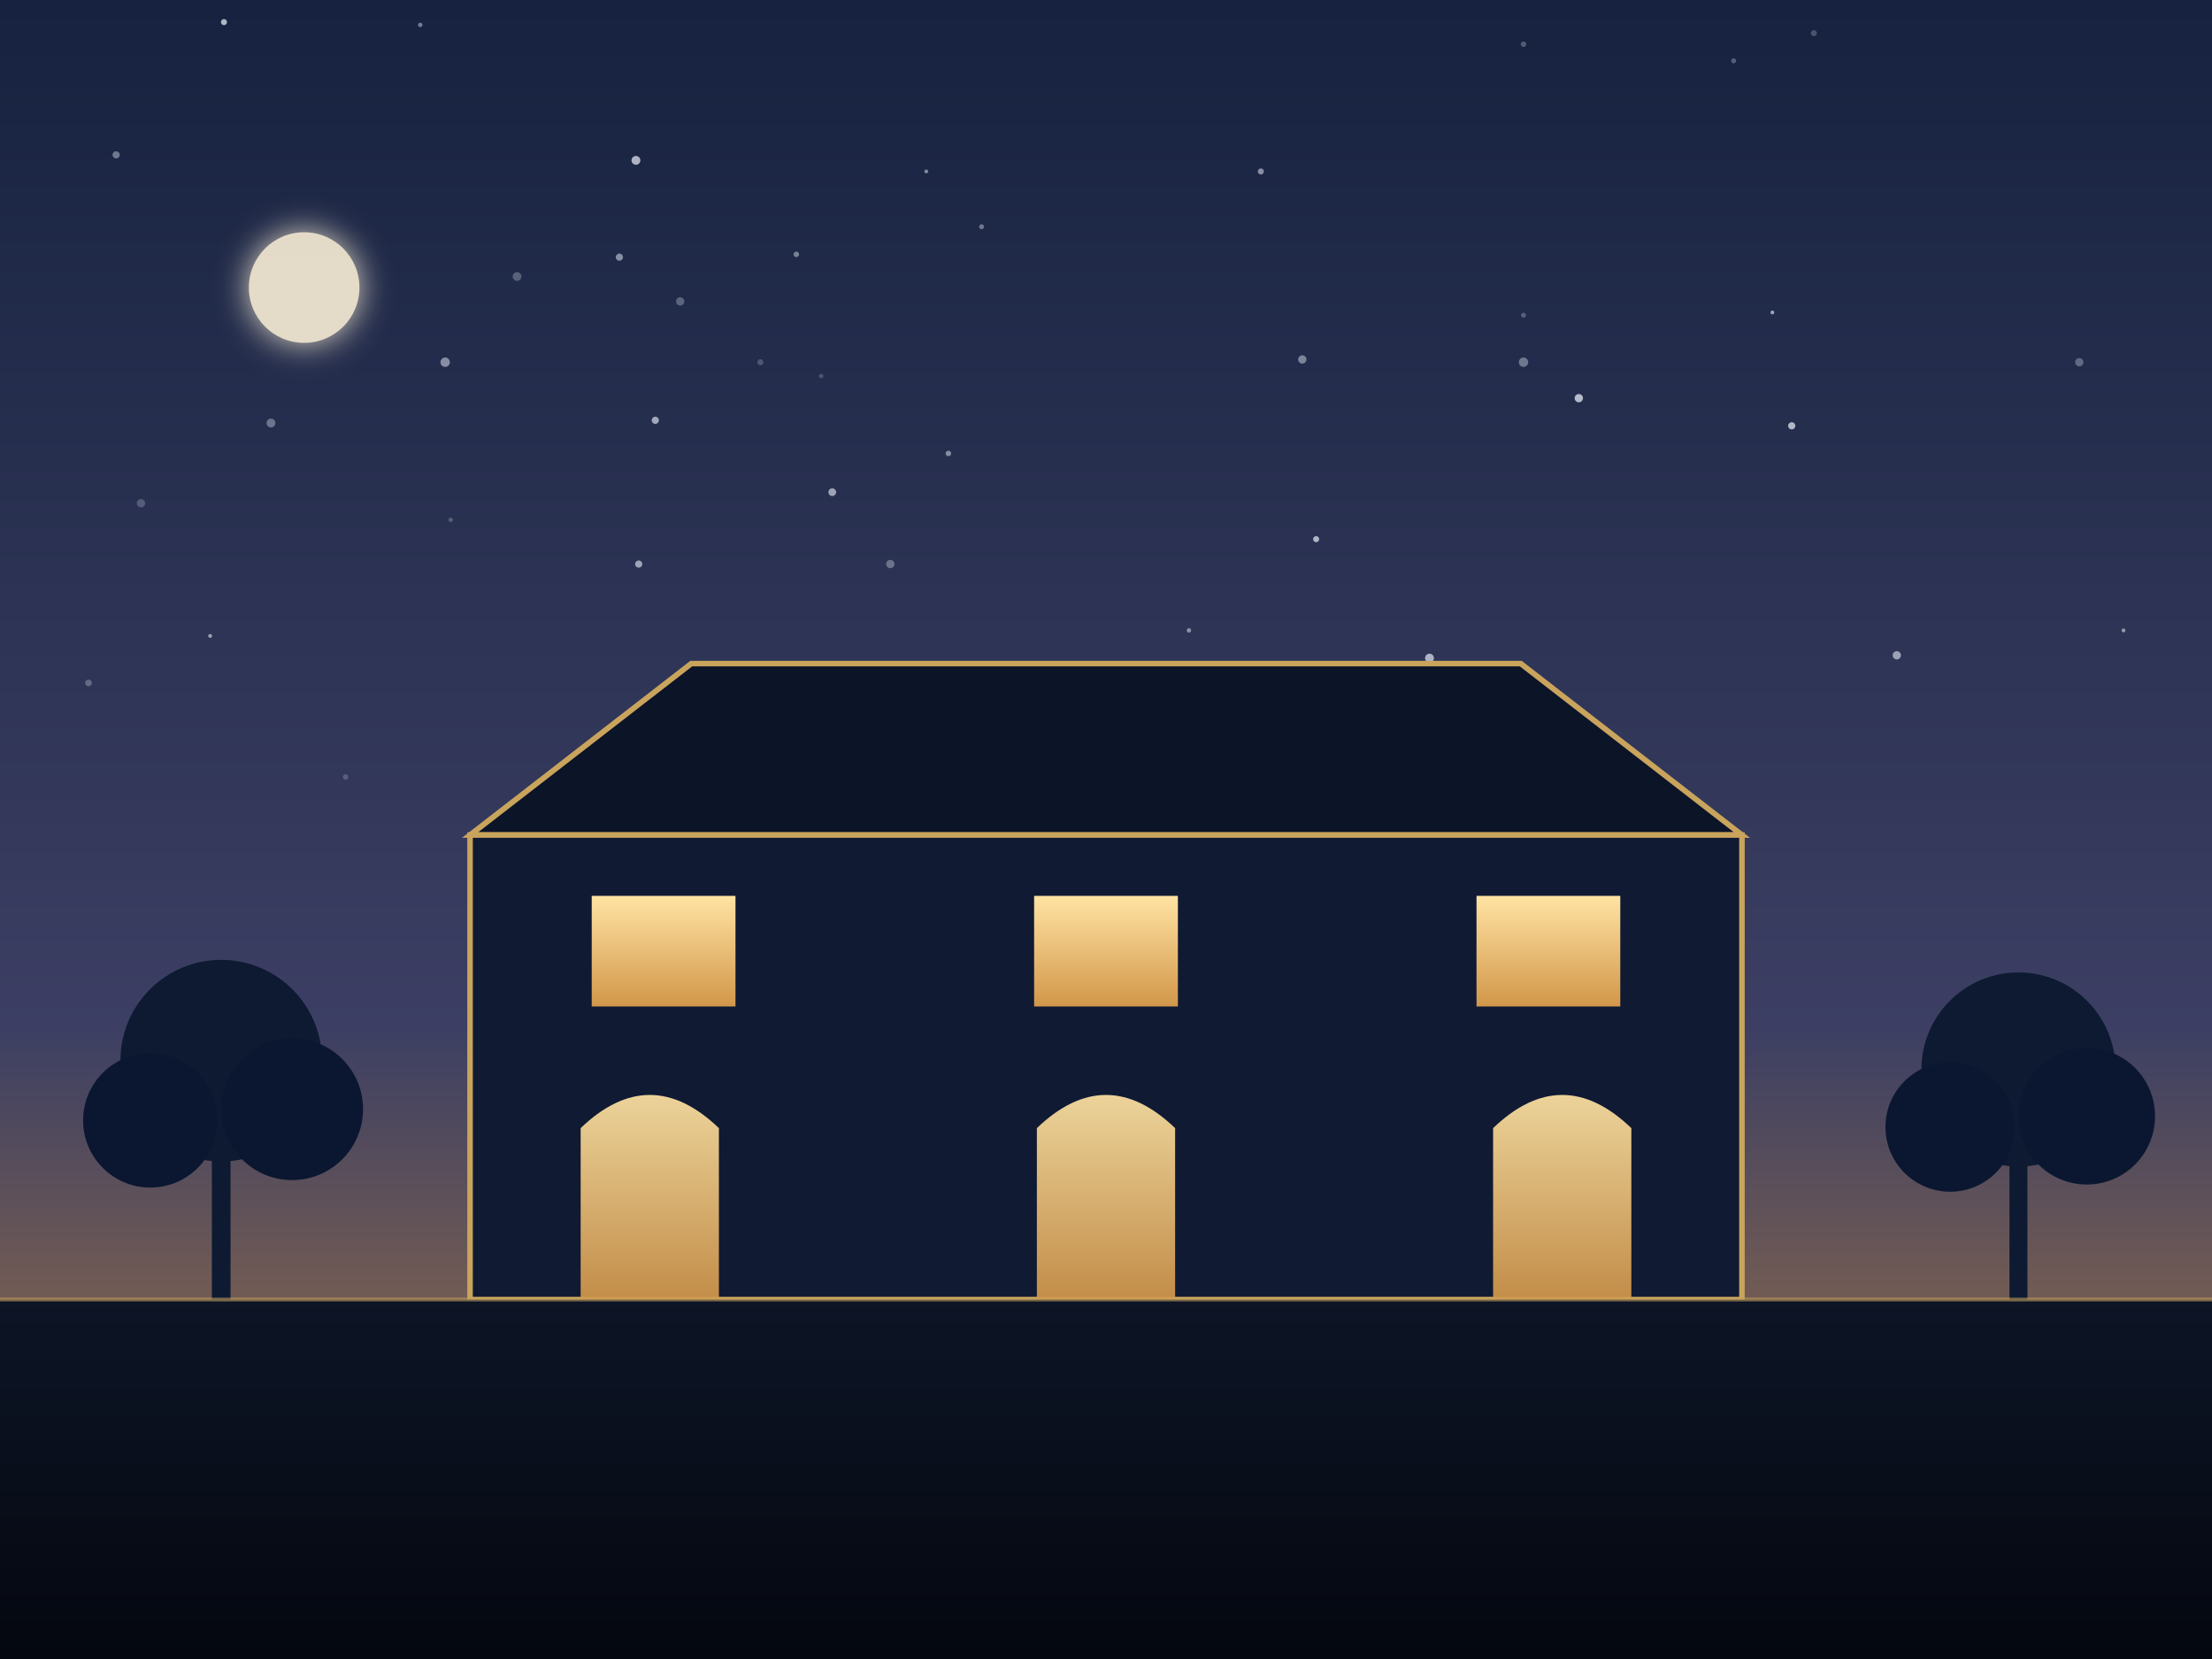
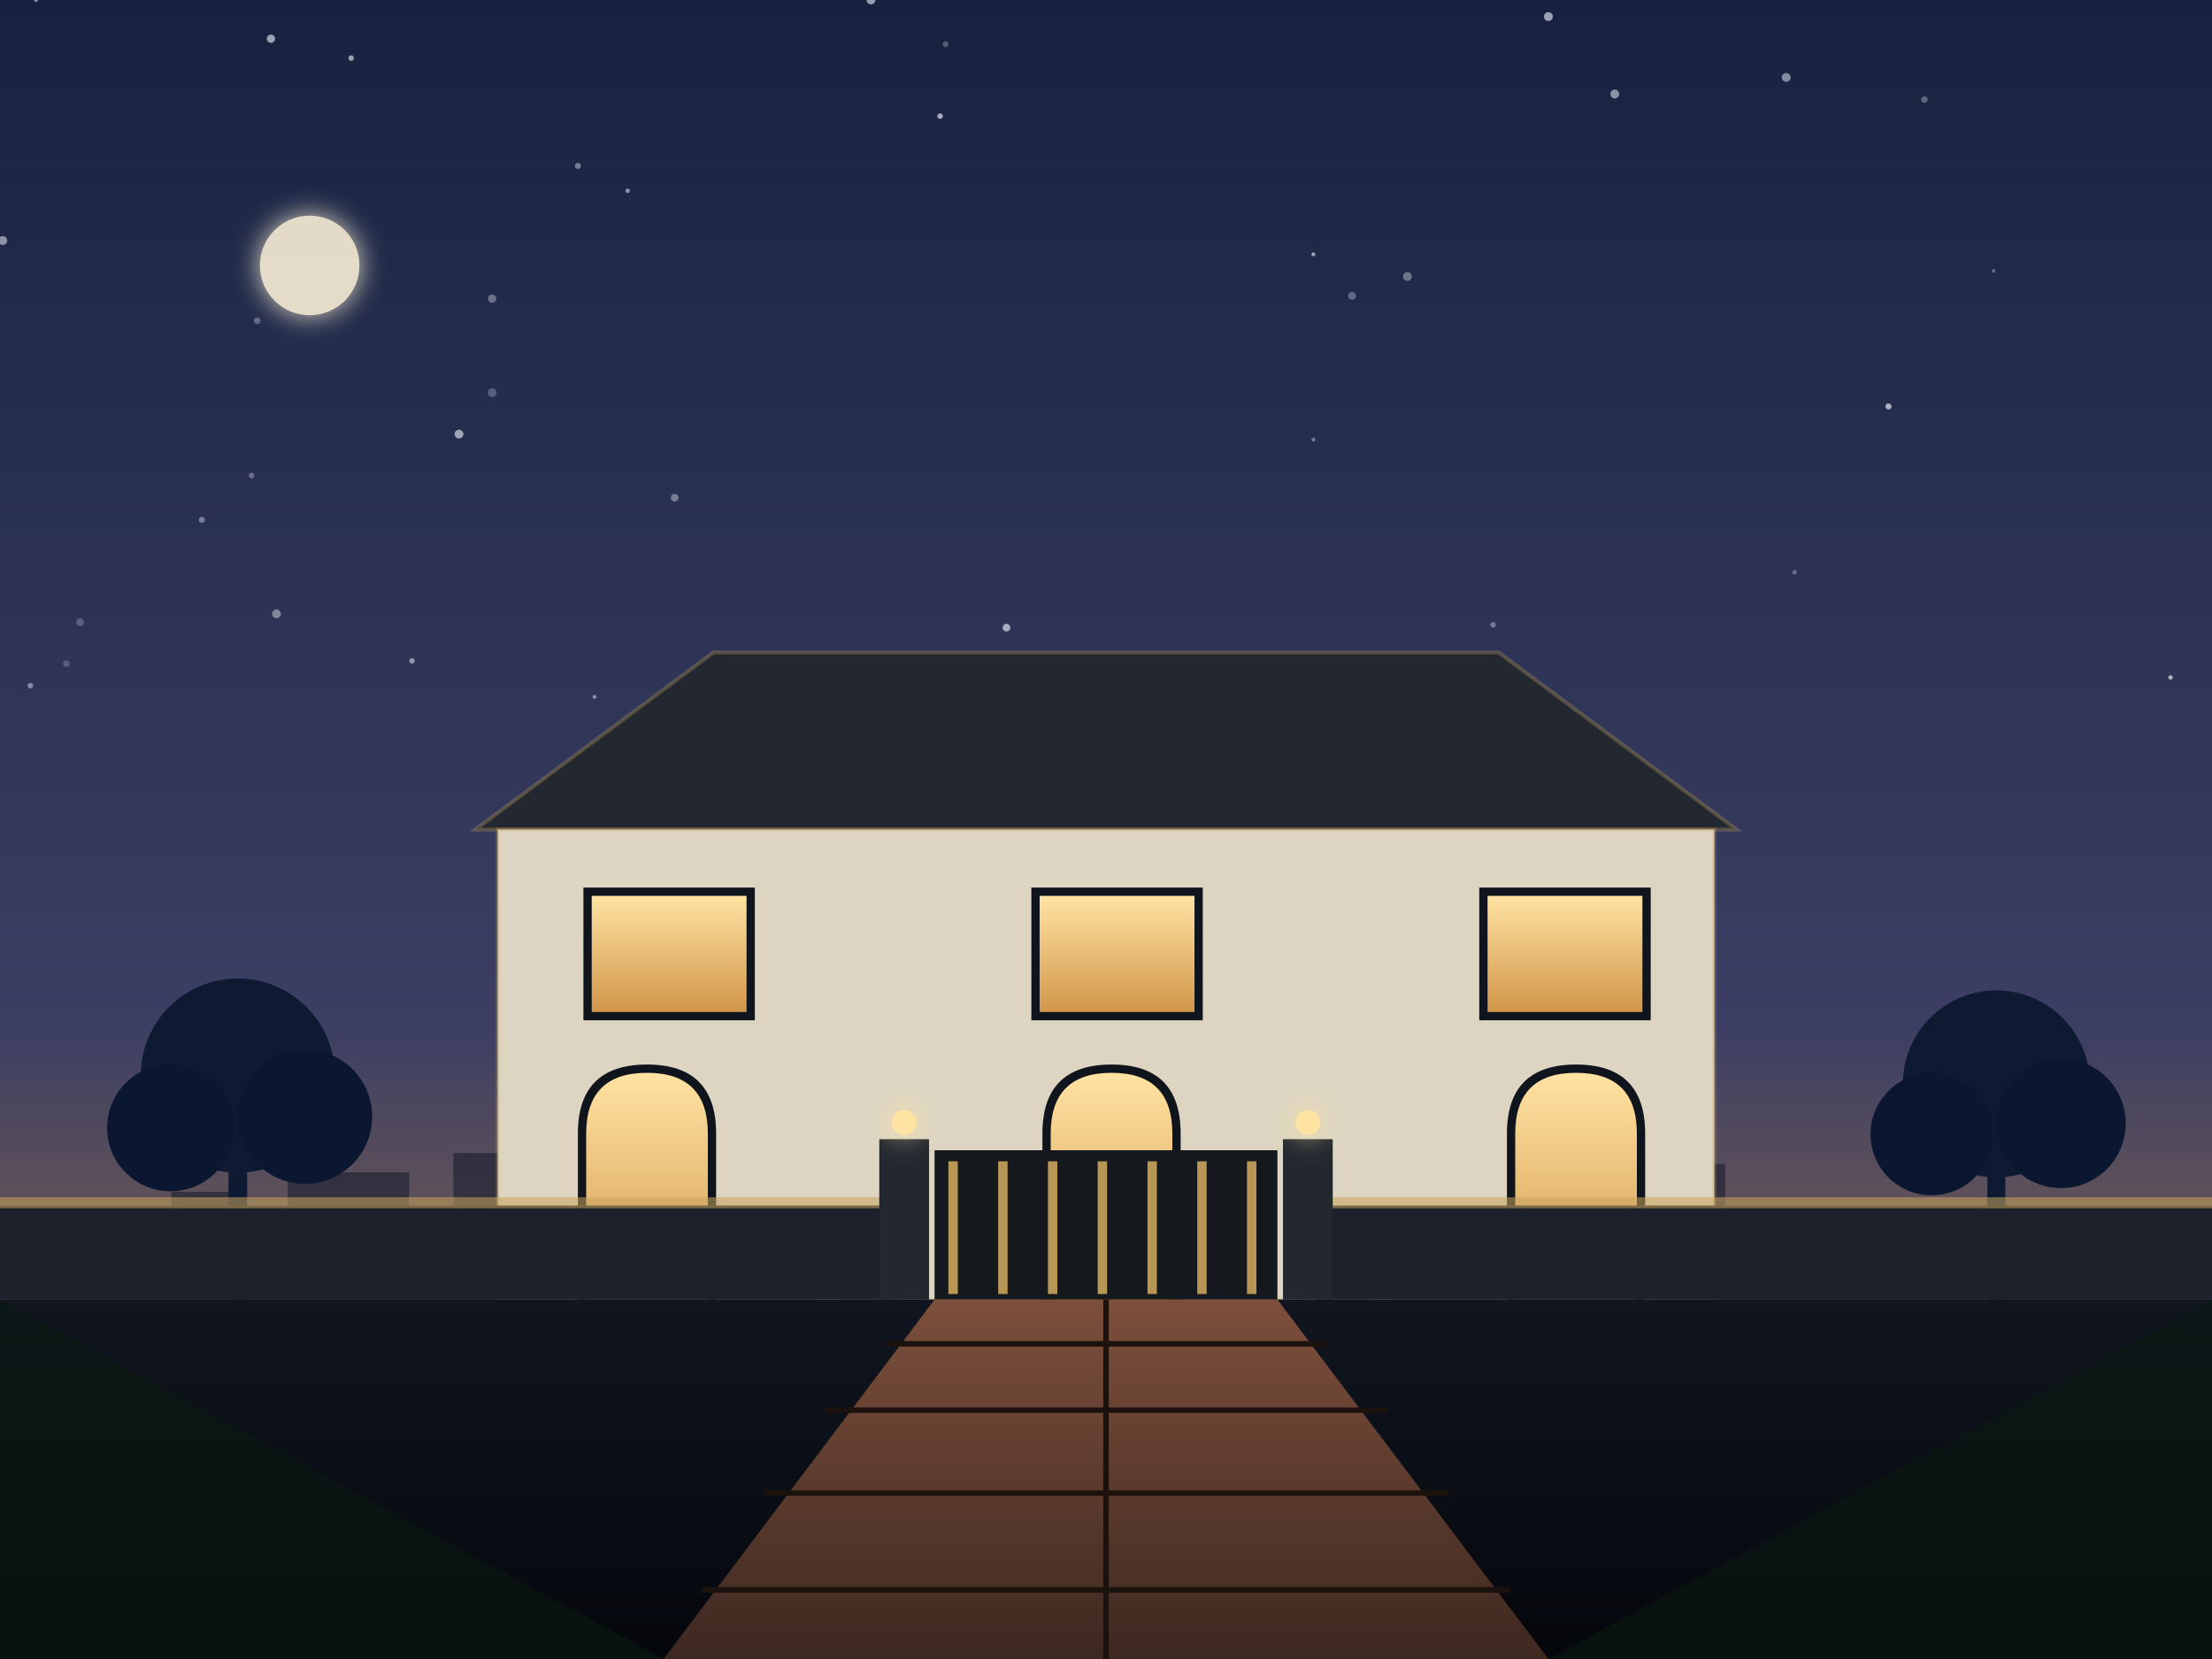
<svg xmlns="http://www.w3.org/2000/svg" viewBox="0 0 800 600" role="img">
  <defs>
    <linearGradient id="sky" x1="0" y1="0" x2="0" y2="1">
      <stop offset="0" stop-color="#16223f" />
      <stop offset="0.62" stop-color="#3c3f63" />
      <stop offset="1" stop-color="#b9803f" />
    </linearGradient>
    <linearGradient id="ground" x1="0" y1="0" x2="0" y2="1">
-       <stop offset="0" stop-color="#0d1526" />
-       <stop offset="1" stop-color="#04070f" />
+       <stop offset="0" stop-color="#10151f" />
+       <stop offset="1" stop-color="#05070c" />
    </linearGradient>
    <linearGradient id="wg" x1="0" y1="0" x2="0" y2="1">
      <stop offset="0" stop-color="#ffe3a3" />
      <stop offset="1" stop-color="#d2974a" />
    </linearGradient>
-     <linearGradient id="pool" x1="0" y1="0" x2="0" y2="1">
-       <stop offset="0" stop-color="#1d3a5f" />
-       <stop offset="1" stop-color="#0b1b32" />
+     <linearGradient id="pav" x1="0" y1="0" x2="0" y2="1">
+       <stop offset="0" stop-color="#7d4f3c" />
+       <stop offset="1" stop-color="#3d2820" />
    </linearGradient>
-     <filter id="glow" x="-80%" y="-80%" width="260%" height="260%">
-       <feGaussianBlur stdDeviation="6" result="b" />
+     <linearGradient id="glassg" x1="0" y1="0" x2="0" y2="1">
+       <stop offset="0" stop-color="#9fc4e8" stop-opacity="0.5" />
+       <stop offset="1" stop-color="#4a6c94" stop-opacity="0.35" />
+     </linearGradient>
+     <filter id="glow" x="-120%" y="-120%" width="340%" height="340%">
+       <feGaussianBlur stdDeviation="5" result="b" />
      <feMerge>
        <feMergeNode in="b" />
        <feMergeNode in="SourceGraphic" />
      </feMerge>
    </filter>
  </defs>
  <rect width="800" height="600" fill="url(#sky)" />
-   <circle cx="231" cy="204" r="1.3" fill="#e8ecf7" opacity="0.61" />
-   <circle cx="551" cy="16" r="1.0" fill="#e8ecf7" opacity="0.28" />
-   <circle cx="161" cy="131" r="1.7" fill="#e8ecf7" opacity="0.51" />
-   <circle cx="355" cy="82" r="0.9" fill="#e8ecf7" opacity="0.40" />
-   <circle cx="551" cy="114" r="0.9" fill="#e8ecf7" opacity="0.27" />
-   <circle cx="163" cy="188" r="0.8" fill="#e8ecf7" opacity="0.24" />
-   <circle cx="76" cy="230" r="0.7" fill="#e8ecf7" opacity="0.59" />
-   <circle cx="322" cy="204" r="1.5" fill="#e8ecf7" opacity="0.35" />
-   <circle cx="275" cy="131" r="1.1" fill="#e8ecf7" opacity="0.22" />
-   <circle cx="768" cy="228" r="0.7" fill="#e8ecf7" opacity="0.55" />
-   <circle cx="462" cy="279" r="0.9" fill="#e8ecf7" opacity="0.24" />
-   <circle cx="656" cy="12" r="1.1" fill="#e8ecf7" opacity="0.24" />
-   <circle cx="81" cy="8" r="1.1" fill="#e8ecf7" opacity="0.73" />
-   <circle cx="648" cy="154" r="1.3" fill="#e8ecf7" opacity="0.72" />
-   <circle cx="517" cy="238" r="1.6" fill="#e8ecf7" opacity="0.68" />
-   <circle cx="641" cy="113" r="0.7" fill="#e8ecf7" opacity="0.61" />
-   <circle cx="752" cy="131" r="1.5" fill="#e8ecf7" opacity="0.32" />
-   <circle cx="152" cy="9" r="0.8" fill="#e8ecf7" opacity="0.44" />
-   <circle cx="471" cy="130" r="1.5" fill="#e8ecf7" opacity="0.46" />
-   <circle cx="551" cy="131" r="1.7" fill="#e8ecf7" opacity="0.39" />
-   <circle cx="224" cy="93" r="1.3" fill="#e8ecf7" opacity="0.52" />
-   <circle cx="343" cy="164" r="1.0" fill="#e8ecf7" opacity="0.49" />
-   <circle cx="230" cy="58" r="1.6" fill="#e8ecf7" opacity="0.71" />
-   <circle cx="301" cy="178" r="1.4" fill="#e8ecf7" opacity="0.61" />
-   <circle cx="237" cy="152" r="1.3" fill="#e8ecf7" opacity="0.64" />
-   <circle cx="51" cy="182" r="1.5" fill="#e8ecf7" opacity="0.24" />
-   <circle cx="430" cy="228" r="0.8" fill="#e8ecf7" opacity="0.50" />
-   <circle cx="501" cy="284" r="1.7" fill="#e8ecf7" opacity="0.74" />
-   <circle cx="187" cy="100" r="1.6" fill="#e8ecf7" opacity="0.28" />
-   <circle cx="125" cy="281" r="1.0" fill="#e8ecf7" opacity="0.21" />
-   <circle cx="288" cy="92" r="1.0" fill="#e8ecf7" opacity="0.45" />
-   <circle cx="297" cy="136" r="0.8" fill="#e8ecf7" opacity="0.21" />
-   <circle cx="571" cy="144" r="1.5" fill="#e8ecf7" opacity="0.74" />
-   <circle cx="476" cy="195" r="1.1" fill="#e8ecf7" opacity="0.71" />
-   <circle cx="246" cy="109" r="1.5" fill="#e8ecf7" opacity="0.30" />
-   <circle cx="32" cy="247" r="1.2" fill="#e8ecf7" opacity="0.29" />
-   <circle cx="42" cy="56" r="1.3" fill="#e8ecf7" opacity="0.41" />
-   <circle cx="335" cy="62" r="0.7" fill="#e8ecf7" opacity="0.49" />
-   <circle cx="627" cy="22" r="0.9" fill="#e8ecf7" opacity="0.30" />
-   <circle cx="686" cy="237" r="1.5" fill="#e8ecf7" opacity="0.59" />
-   <circle cx="456" cy="62" r="1.1" fill="#e8ecf7" opacity="0.52" />
-   <circle cx="98" cy="153" r="1.6" fill="#e8ecf7" opacity="0.37" />
-   <circle cx="110" cy="104" r="20" fill="#f4ead2" opacity="0.92" filter="url(#glow)" />
-   <path d="M170 302 L250 240 L550 240 L630 302 Z" fill="#0c1428" stroke="#c9a45c" stroke-width="2" />
-   <rect x="170" y="302" width="460" height="168" fill="#101a33" stroke="#c9a45c" stroke-width="2" />
-   <g>
-     <path d="M210 470 L210 408 Q235 384 260 408 L260 470 Z" fill="url(#wg)" opacity="0.92" />
-     <path d="M375 470 L375 408 Q400 384 425 408 L425 470 Z" fill="url(#wg)" opacity="0.92" />
-     <path d="M540 470 L540 408 Q565 384 590 408 L590 470 Z" fill="url(#wg)" opacity="0.92" />
+   <circle cx="244" cy="180" r="1.4" fill="#e8ecf7" opacity="0.40" />
+   <circle cx="11" cy="248" r="1.0" fill="#e8ecf7" opacity="0.46" />
+   <circle cx="468" cy="254" r="1.6" fill="#e8ecf7" opacity="0.58" />
+   <circle cx="340" cy="42" r="1.0" fill="#e8ecf7" opacity="0.68" />
+   <circle cx="342" cy="16" r="1.1" fill="#e8ecf7" opacity="0.28" />
+   <circle cx="489" cy="107" r="1.4" fill="#e8ecf7" opacity="0.32" />
+   <circle cx="209" cy="60" r="1.1" fill="#e8ecf7" opacity="0.45" />
+   <circle cx="29" cy="225" r="1.4" fill="#e8ecf7" opacity="0.25" />
+   <circle cx="584" cy="34" r="1.6" fill="#e8ecf7" opacity="0.55" />
+   <circle cx="519" cy="248" r="1.3" fill="#e8ecf7" opacity="0.25" />
+   <circle cx="646" cy="28" r="1.6" fill="#e8ecf7" opacity="0.51" />
+   <circle cx="315" cy="0" r="1.6" fill="#e8ecf7" opacity="0.60" />
+   <circle cx="166" cy="157" r="1.6" fill="#e8ecf7" opacity="0.63" />
+   <circle cx="24" cy="240" r="1.2" fill="#e8ecf7" opacity="0.22" />
+   <circle cx="91" cy="172" r="1.0" fill="#e8ecf7" opacity="0.34" />
+   <circle cx="215" cy="252" r="0.7" fill="#e8ecf7" opacity="0.51" />
+   <circle cx="178" cy="108" r="1.5" fill="#e8ecf7" opacity="0.37" />
+   <circle cx="178" cy="142" r="1.6" fill="#e8ecf7" opacity="0.26" />
+   <circle cx="73" cy="188" r="1.1" fill="#e8ecf7" opacity="0.41" />
+   <circle cx="127" cy="21" r="1.0" fill="#e8ecf7" opacity="0.63" />
+   <circle cx="649" cy="207" r="0.8" fill="#e8ecf7" opacity="0.35" />
+   <circle cx="462" cy="255" r="1.5" fill="#e8ecf7" opacity="0.72" />
+   <circle cx="785" cy="245" r="0.8" fill="#e8ecf7" opacity="0.68" />
+   <circle cx="475" cy="159" r="0.7" fill="#e8ecf7" opacity="0.41" />
+   <circle cx="1" cy="87" r="1.6" fill="#e8ecf7" opacity="0.54" />
+   <circle cx="509" cy="100" r="1.6" fill="#e8ecf7" opacity="0.38" />
+   <circle cx="540" cy="226" r="1.0" fill="#e8ecf7" opacity="0.38" />
+   <circle cx="364" cy="227" r="1.4" fill="#e8ecf7" opacity="0.66" />
+   <circle cx="98" cy="14" r="1.5" fill="#e8ecf7" opacity="0.63" />
+   <circle cx="357" cy="257" r="0.7" fill="#e8ecf7" opacity="0.65" />
+   <circle cx="13" cy="0" r="0.7" fill="#e8ecf7" opacity="0.55" />
+   <circle cx="227" cy="69" r="0.8" fill="#e8ecf7" opacity="0.55" />
+   <circle cx="93" cy="116" r="1.2" fill="#e8ecf7" opacity="0.31" />
+   <circle cx="696" cy="36" r="1.2" fill="#e8ecf7" opacity="0.32" />
+   <circle cx="100" cy="222" r="1.6" fill="#e8ecf7" opacity="0.45" />
+   <circle cx="475" cy="92" r="0.7" fill="#e8ecf7" opacity="0.65" />
+   <circle cx="683" cy="147" r="1.1" fill="#e8ecf7" opacity="0.70" />
+   <circle cx="721" cy="98" r="0.7" fill="#e8ecf7" opacity="0.32" />
+   <circle cx="560" cy="6" r="1.6" fill="#e8ecf7" opacity="0.64" />
+   <circle cx="149" cy="239" r="1.0" fill="#e8ecf7" opacity="0.52" />
+   <circle cx="112" cy="96" r="18" fill="#f4ead2" opacity="0.92" filter="url(#glow)" />
+   <g opacity="0.5">
+     <rect x="8" y="438" width="38" height="16" fill="#0b1226" />
+     <rect x="62" y="431" width="26" height="23" fill="#0b1226" />
+     <rect x="104" y="424" width="44" height="30" fill="#0b1226" />
+     <rect x="164" y="417" width="30" height="37" fill="#0b1226" />
+     <rect x="210" y="410" width="52" height="44" fill="#0b1226" />
+     <rect x="278" y="433" width="24" height="21" fill="#0b1226" />
+     <rect x="318" y="426" width="40" height="28" fill="#0b1226" />
+     <rect x="374" y="419" width="34" height="35" fill="#0b1226" />
+     <rect x="424" y="412" width="46" height="42" fill="#0b1226" />
+     <rect x="486" y="435" width="28" height="19" fill="#0b1226" />
+     <rect x="530" y="428" width="42" height="26" fill="#0b1226" />
+     <rect x="588" y="421" width="36" height="33" fill="#0b1226" />
  </g>
-   <rect x="214" y="324" width="52" height="40" fill="url(#wg)" opacity="1" />
-   <rect x="374" y="324" width="52" height="40" fill="url(#wg)" opacity="1" />
-   <rect x="534" y="324" width="52" height="40" fill="url(#wg)" opacity="1" />
-   <line x1="80" y1="470" x2="80" y2="407.9" stroke="#0d1a32" stroke-width="6.75" />
-   <circle cx="80" cy="383.6" r="36.45" fill="#0d1a32" />
-   <circle cx="54.35" cy="405.2" r="24.3" fill="#0b1730" />
-   <circle cx="105.65" cy="401.15" r="25.65" fill="#0b1730" />
-   <line x1="730" y1="470" x2="730" y2="410.2" stroke="#0d1a32" stroke-width="6.5" />
-   <circle cx="730" cy="386.8" r="35.1" fill="#0d1a32" />
-   <circle cx="705.3" cy="407.6" r="23.4" fill="#0b1730" />
-   <circle cx="754.7" cy="403.7" r="24.7" fill="#0b1730" />
+   <path d="M172 300 L258 236 L542 236 L628 300 Z" fill="#23272f" stroke="rgba(201,164,92,0.3)" stroke-width="1.4" />
+   <rect x="180" y="300" width="440" height="170" fill="#ddd5c2" stroke="rgba(201,164,92,0.3)" stroke-width="1.4" />
+   <path d="M209 470 L209 410 Q209 385 234 385 Q259 385 259 410 L259 470 Z" fill="#10141c" />
+   <path d="M212 470 L212 410 Q212 388 234 388 Q256 388 256 410 L256 470 Z" fill="url(#wg)" />
+   <path d="M377 470 L377 410 Q377 385 402 385 Q427 385 427 410 L427 470 Z" fill="#10141c" />
+   <path d="M380 470 L380 410 Q380 388 402 388 Q424 388 424 410 L424 470 Z" fill="url(#wg)" />
+   <path d="M545 470 L545 410 Q545 385 570 385 Q595 385 595 410 L595 470 Z" fill="#10141c" />
+   <path d="M548 470 L548 410 Q548 388 570 388 Q592 388 592 410 L592 470 Z" fill="url(#wg)" />
+   <rect x="211" y="321" width="62" height="48" fill="#10141c" />
+   <rect x="214" y="324" width="56" height="42" fill="url(#wg)" />
+   <rect x="373" y="321" width="62" height="48" fill="#10141c" />
+   <rect x="376" y="324" width="56" height="42" fill="url(#wg)" />
+   <rect x="535" y="321" width="62" height="48" fill="#10141c" />
+   <rect x="538" y="324" width="56" height="42" fill="url(#wg)" />
+   <line x1="300" y1="388" x2="300" y2="470" stroke="#ddd5c2" stroke-width="7" />
+   <line x1="500" y1="388" x2="500" y2="470" stroke="#ddd5c2" stroke-width="7" />
+   <line x1="86" y1="470" x2="86" y2="410.6" stroke="#0d1a32" stroke-width="6.75" />
+   <circle cx="86" cy="389" r="35.1" fill="#0d1a32" />
+   <circle cx="61.7" cy="407.9" r="22.95" fill="#0b1730" />
+   <circle cx="110.3" cy="403.85" r="24.3" fill="#0b1730" />
+   <line x1="722" y1="470" x2="722" y2="412.8" stroke="#0d1a32" stroke-width="6.5" />
+   <circle cx="722" cy="392" r="33.8" fill="#0d1a32" />
+   <circle cx="698.6" cy="410.2" r="22.1" fill="#0b1730" />
+   <circle cx="745.4" cy="406.3" r="23.4" fill="#0b1730" />
  <rect y="470" width="800" height="130" fill="url(#ground)" />
-   <line x1="0" y1="470" x2="800" y2="470" stroke="#c9a45c" stroke-width="1.4" opacity="0.55" />
+   <rect x="0" y="436" width="324" height="34" fill="#1c212b" />
+   <rect x="476" y="436" width="324" height="34" fill="#1c212b" />
+   <rect x="0" y="433" width="324" height="4" fill="#c9a45c" opacity="0.55" />
+   <rect x="476" y="433" width="324" height="4" fill="#c9a45c" opacity="0.55" />
+   <rect x="318" y="412" width="18" height="58" fill="#23272f" />
+   <rect x="464" y="412" width="18" height="58" fill="#23272f" />
+   <circle cx="327" cy="406" r="4.5" fill="#ffe3a3" filter="url(#glow)" />
+   <circle cx="473" cy="406" r="4.5" fill="#ffe3a3" filter="url(#glow)" />
+   <rect x="338" y="416" width="124" height="54" fill="#15181d" />
+   <rect x="343" y="420" width="3.4" height="48" fill="#c9a45c" opacity="0.9" />
+   <rect x="361" y="420" width="3.4" height="48" fill="#c9a45c" opacity="0.9" />
+   <rect x="379" y="420" width="3.4" height="48" fill="#c9a45c" opacity="0.9" />
+   <rect x="397" y="420" width="3.4" height="48" fill="#c9a45c" opacity="0.9" />
+   <rect x="415" y="420" width="3.4" height="48" fill="#c9a45c" opacity="0.9" />
+   <rect x="433" y="420" width="3.4" height="48" fill="#c9a45c" opacity="0.9" />
+   <rect x="451" y="420" width="3.4" height="48" fill="#c9a45c" opacity="0.9" />
+   <path d="M338 470 L462 470 L560 600 L240 600 Z" fill="url(#pav)" />
+   <line x1="320" y1="486" x2="480" y2="486" stroke="#1c120d" stroke-width="2" />
+   <line x1="298" y1="510" x2="502" y2="510" stroke="#1c120d" stroke-width="2" />
+   <line x1="276" y1="540" x2="524" y2="540" stroke="#1c120d" stroke-width="2" />
+   <line x1="254" y1="575" x2="546" y2="575" stroke="#1c120d" stroke-width="2" />
+   <line x1="400" y1="470" x2="400" y2="600" stroke="#1c120d" stroke-width="2" />
+   <path d="M0 470 L240 600 L0 600 Z M800 470 L560 600 L800 600 Z" fill="#0a1a10" opacity="0.55" />
</svg>
